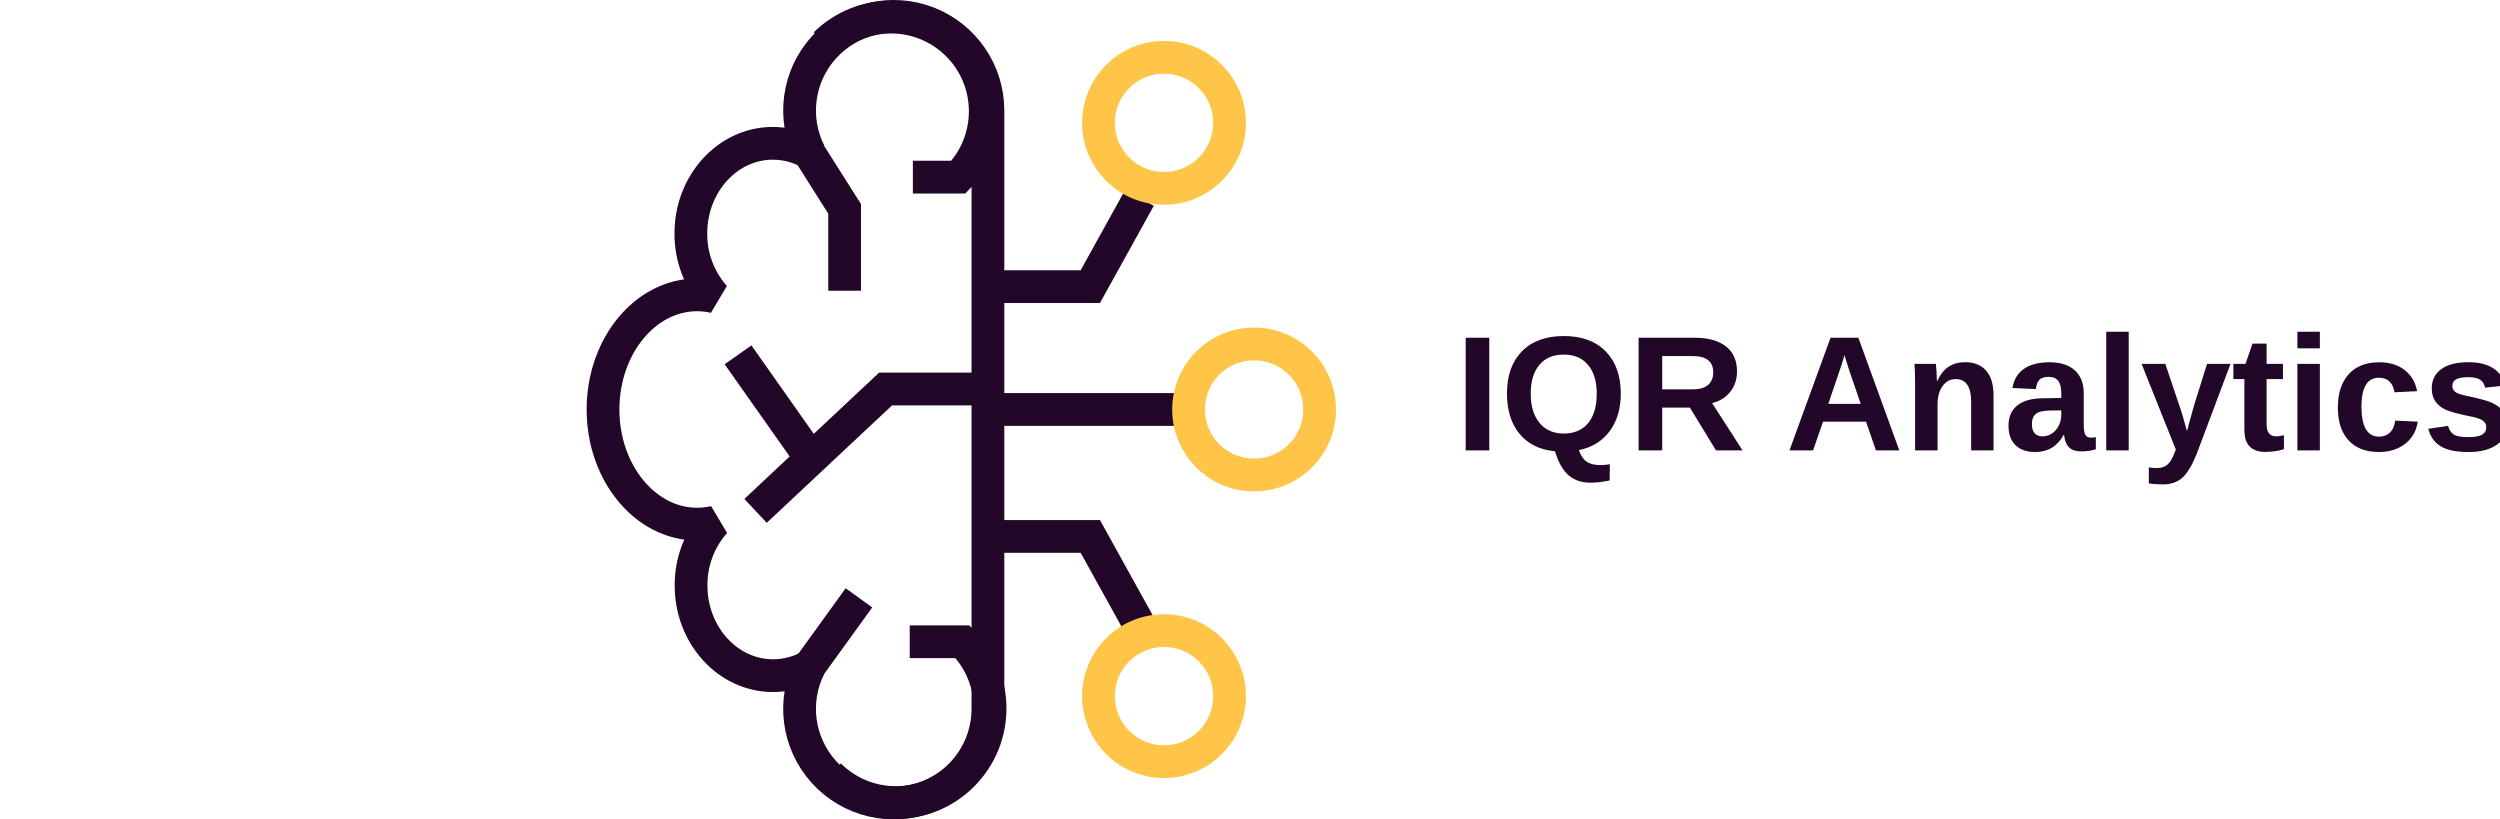
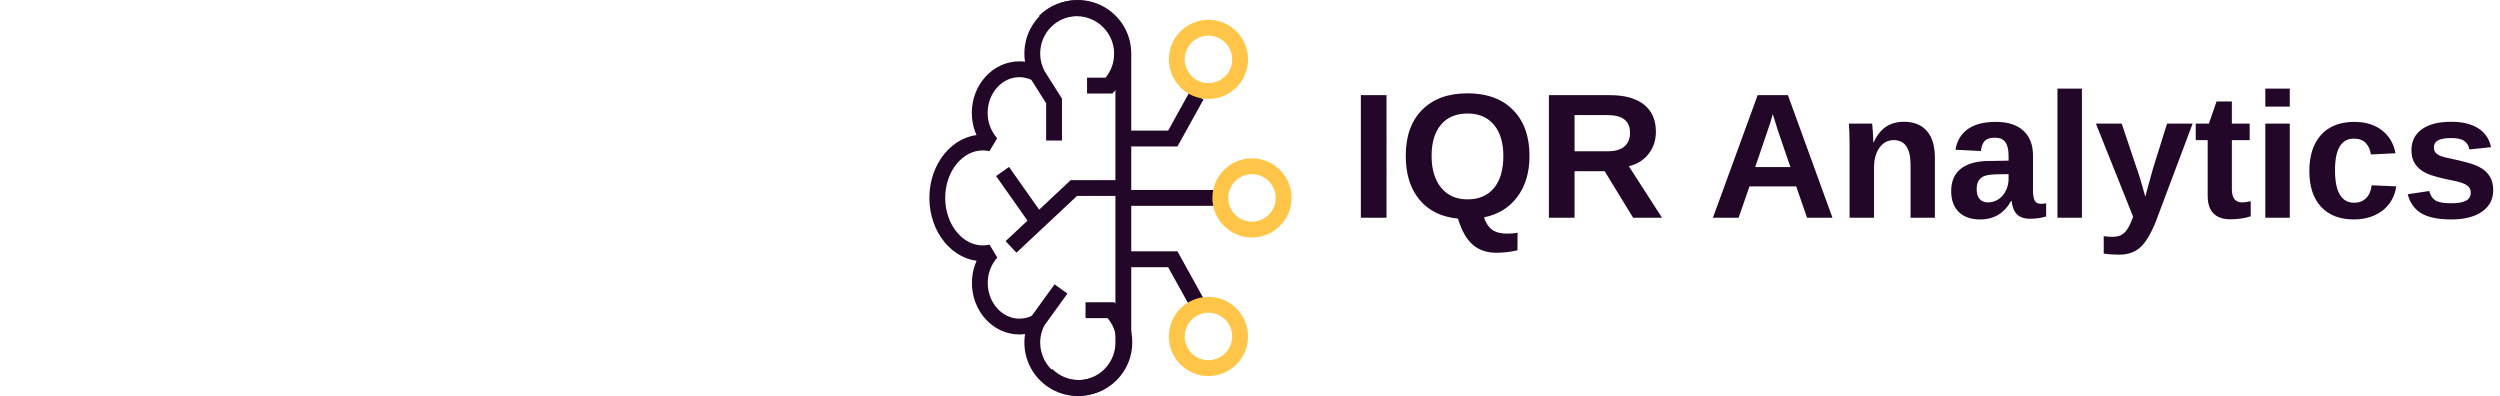
- <svg xmlns="http://www.w3.org/2000/svg" width="116px" height="38px" viewBox="0 0 340 200">
+ <svg xmlns="http://www.w3.org/2000/svg" width="240px" height="38px" viewBox="0 0 340 200">
  <g transform="translate(0, 0)">
    <path d="M106,27A23,23,0,1,0,62.45,37.33a18.45,18.45,0,0,0-9-2.33c-11,0-20,9.85-20,22a23.09,23.09,0,0,0,5.81,15.5A19.12,19.12,0,0,0,35,72c-12.7,0-23,12.54-23,28s10.3,28,23,28a19.12,19.12,0,0,0,4.31-.5A23.09,23.09,0,0,0,33.5,143c0,12.15,9,22,20,22a18.45,18.45,0,0,0,9-2.33A23,23,0,1,0,106,173c0-.34,0-0.67,0-1h0V28h0C106,27.67,106,27.34,106,27Z" fill="none" stroke="#220728" stroke-linejoin="bevel" stroke-width="8" />
    <path d="M67.26,189.26a23,23,0,0,0,32.53-32.53H86.9" fill="none" stroke="#220728" stroke-miterlimit="10" stroke-width="8" />
    <path d="M66.26,10.74A23,23,0,0,1,98.79,43.26H87.67" fill="none" stroke="#220728" stroke-miterlimit="10" stroke-width="8" />
    <polyline points="106 95 81 95 49.25 124.76" fill="none" stroke="#220728" stroke-miterlimit="10" stroke-width="8" />
    <line x1="44.97" y1="86.65" x2="62.45" y2="111.44" fill="none" stroke="#220728" stroke-miterlimit="10" stroke-width="8" />
    <line x1="62.45" y1="162.67" x2="74.5" y2="146" fill="none" stroke="#220728" stroke-miterlimit="10" stroke-width="8" />
    <polyline points="62.45 37.49 71 51 71 71" fill="none" stroke="#220728" stroke-miterlimit="10" stroke-width="8" />
    <line x1="152" y1="100" x2="104" y2="100" fill="none" stroke="#220728" stroke-miterlimit="10" stroke-width="8" />
    <polyline points="107 131 131 131 143 152.67" fill="none" stroke="#220728" stroke-miterlimit="10" stroke-width="8" />
    <polyline points="107 70 131 70 143 48.33" fill="none" stroke="#220728" stroke-miterlimit="10" stroke-width="8" />
    <circle cx="171" cy="100" r="16" fill="none" stroke="#ffc548" stroke-miterlimit="10" stroke-width="8" />
    <circle cx="149" cy="170" r="16" fill="none" stroke="#ffc548" stroke-miterlimit="10" stroke-width="8" />
    <circle cx="149" cy="30" r="16" fill="none" stroke="#ffc548" stroke-miterlimit="10" stroke-width="8" />
  </g>
-   <text x="220" y="110" font-family="Arial, sans-serif" font-size="40" font-weight="bold" fill="#220728">IQR Analytics</text>
+   <text x="220" y="110" font-family="Arial, sans-serif" font-size="90" font-weight="bold" fill="#220728">IQR Analytics</text>
</svg>
